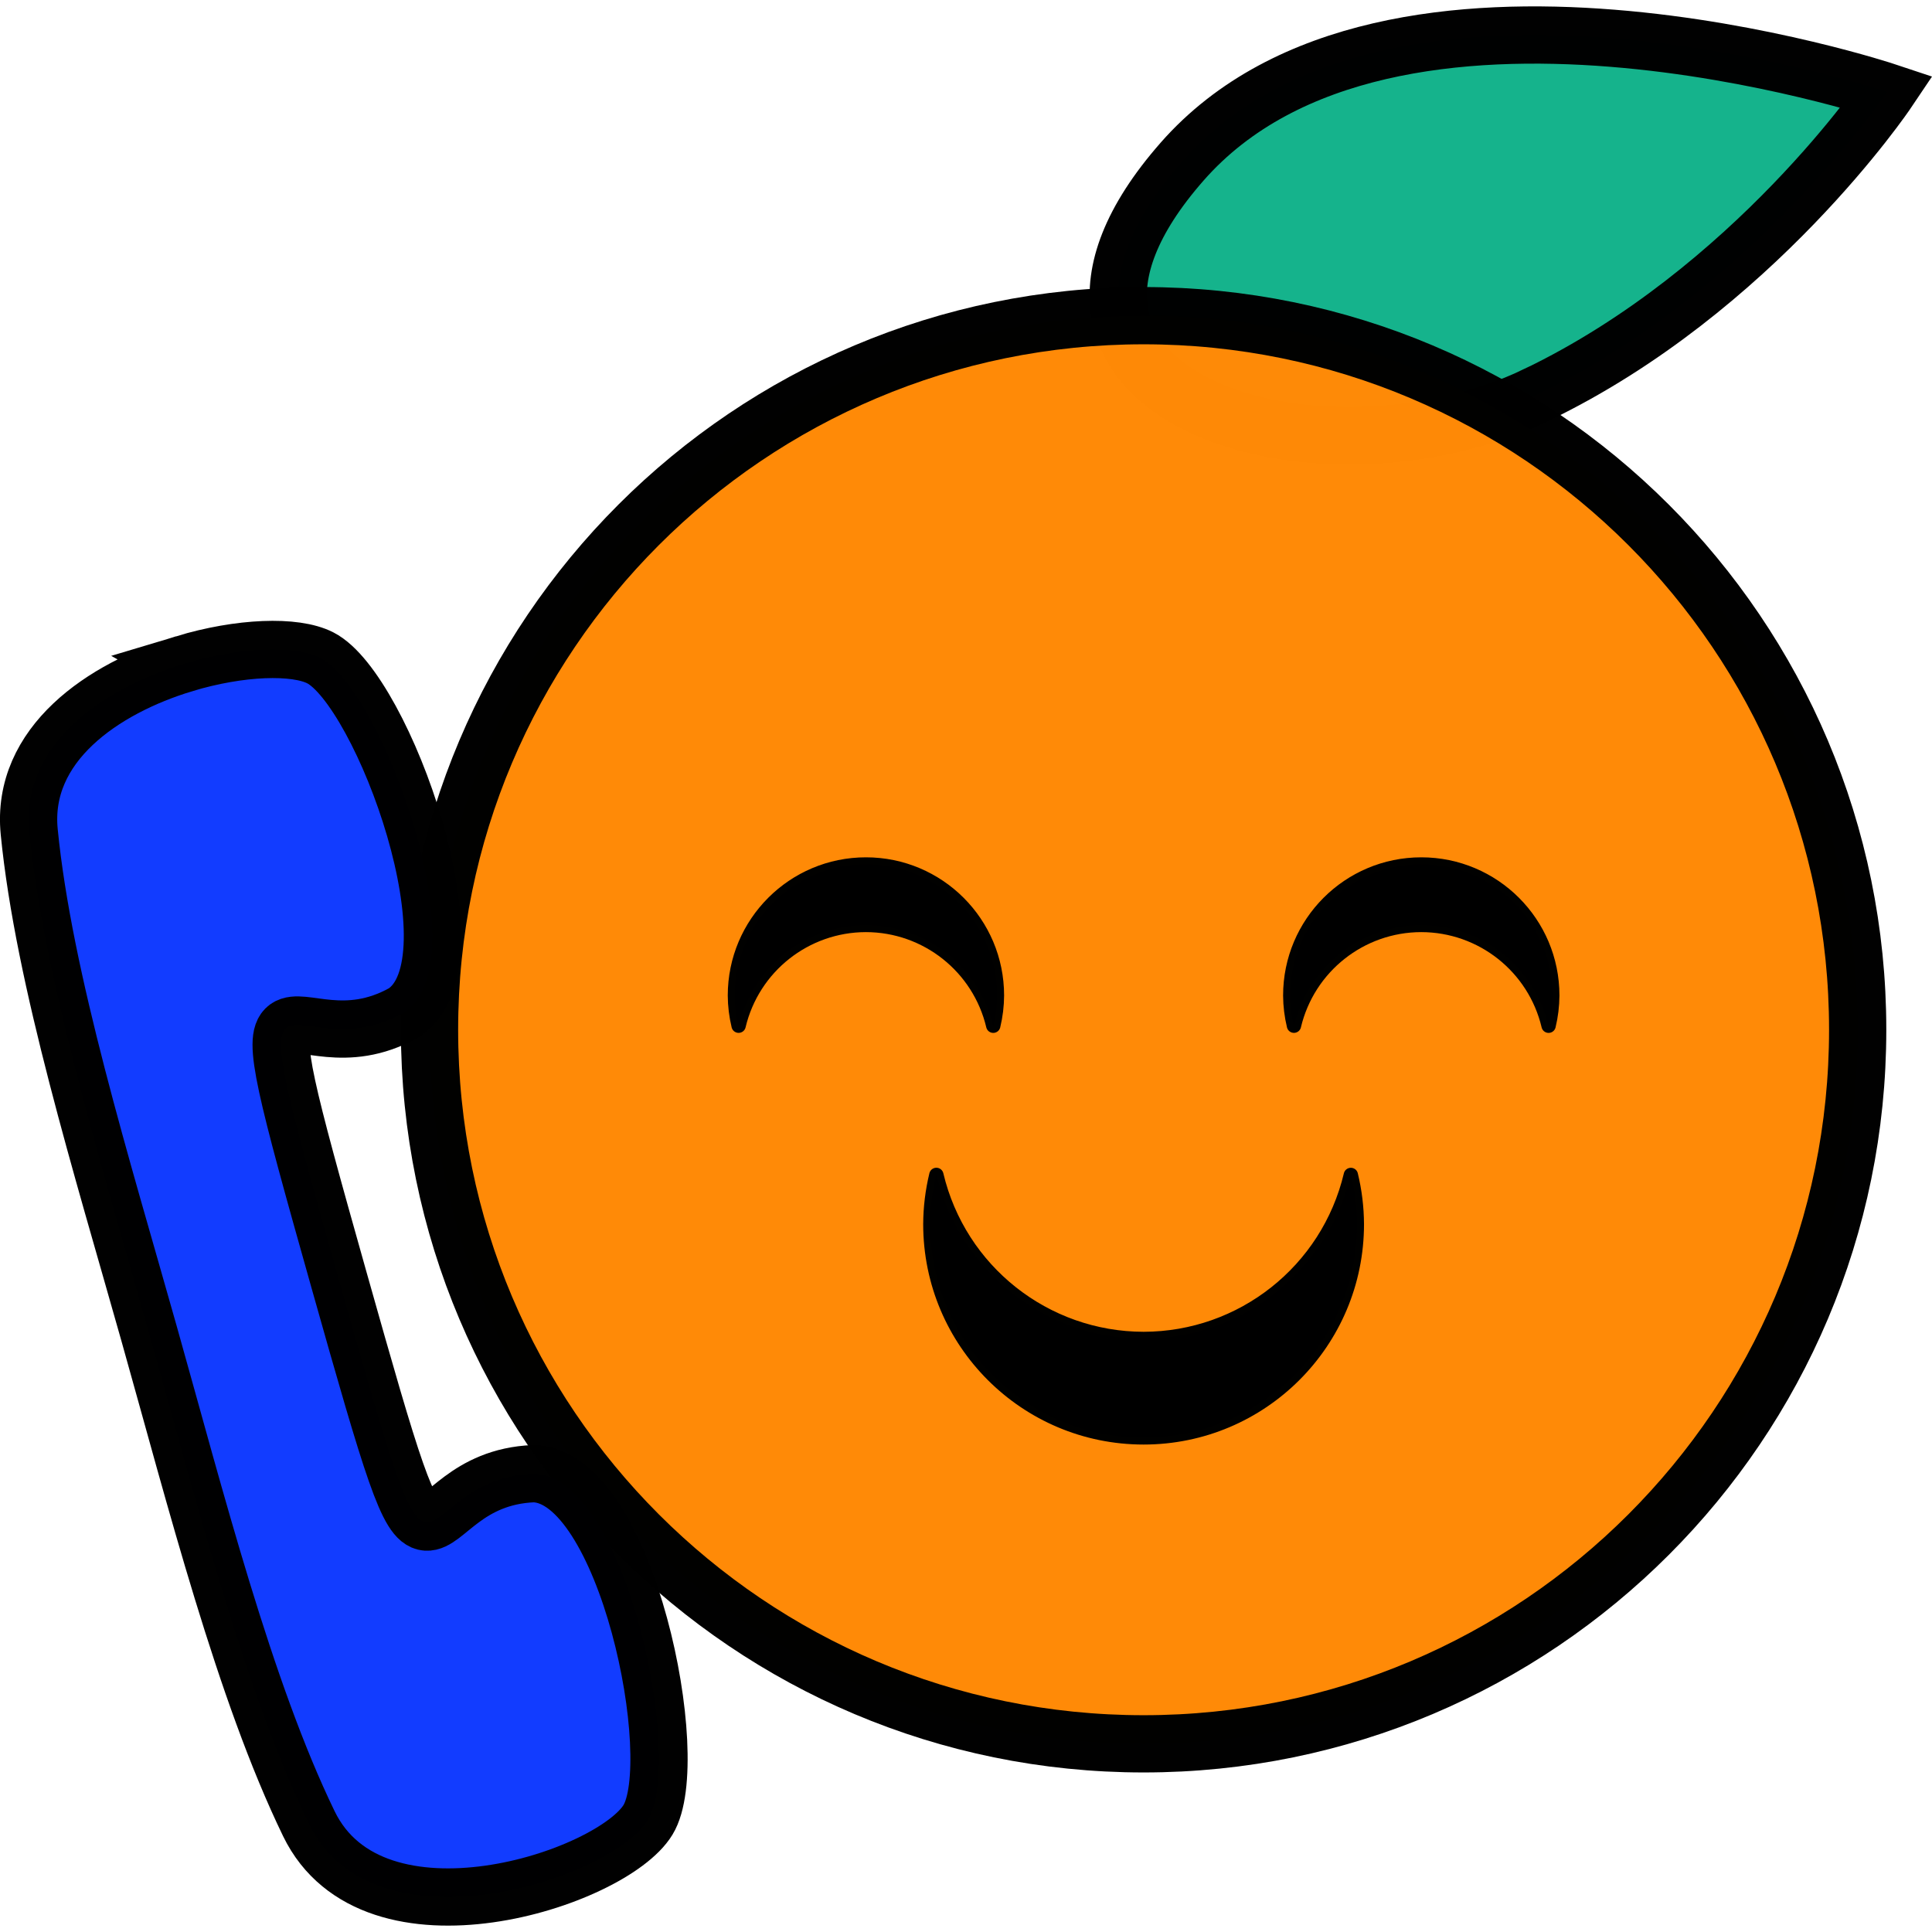
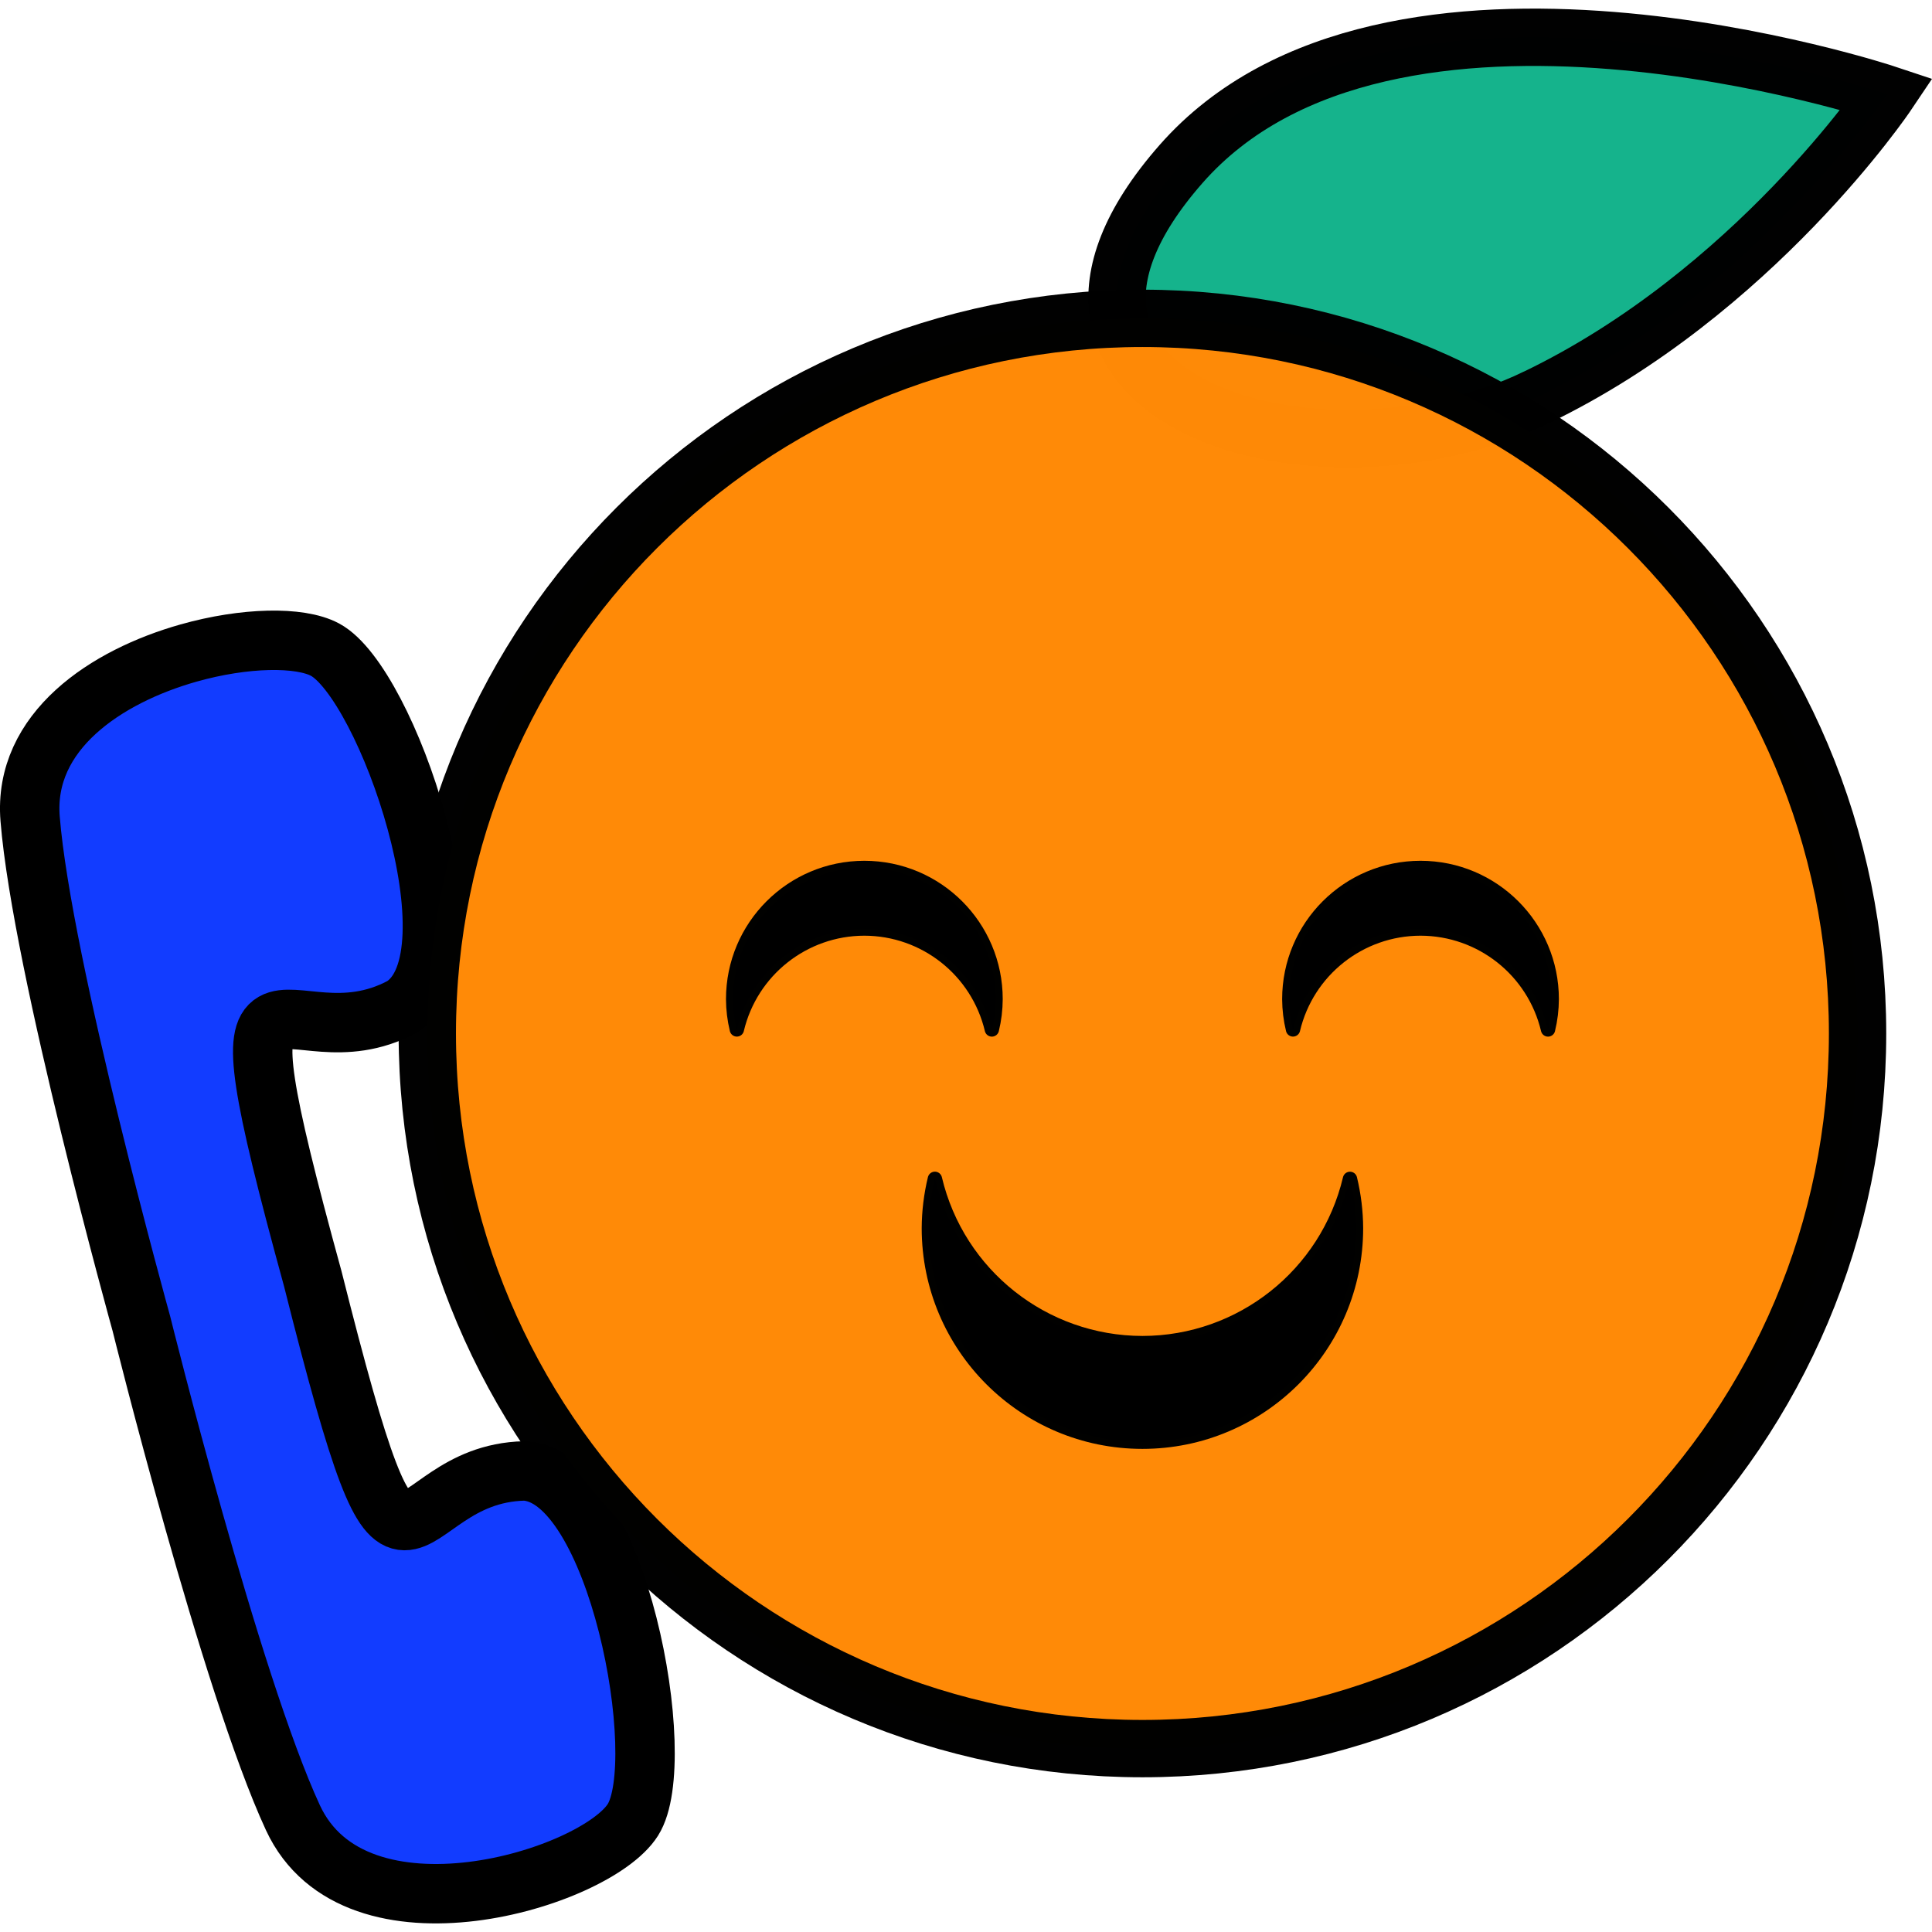
- <svg xmlns="http://www.w3.org/2000/svg" width="134.99mm" height="134.99mm" viewBox="0 0 134.99 134.99" version="1.1" id="svg24804">
+ <svg xmlns="http://www.w3.org/2000/svg" width="134.791mm" height="134.791mm" viewBox="0 0 134.791 134.791" version="1.1" id="svg24804">
  <defs id="defs24798" />
-   <g id="layer1" transform="translate(153.9467,-25.97774)">
-     <g transform="translate(44.10045,-682.6808)" id="g1515">
-       <path id="path1592-7-4-8-7-3" d="m -90.696,736.251 c 15.193,-7.307 24.513,-21.177 24.513,-21.177 0,0 -34.799,-11.607 -49.269,4.876 -14.47,16.484 9.563,23.608 24.755,16.3 z" style="fill:#15b38c;fill-opacity:1;stroke:#000000;stroke-width:4;stroke-linecap:butt;stroke-linejoin:miter;stroke-miterlimit:4;stroke-dasharray:none;stroke-opacity:0.996" />
-       <circle style="opacity:1;fill:#ff8a06;fill-opacity:0.996;stroke:#000000;stroke-width:4;stroke-linecap:round;stroke-linejoin:round;stroke-miterlimit:4;stroke-dasharray:none;stroke-opacity:0.996;paint-order:fill markers stroke" id="path815-3-0-6-4-4-9-7-6" cx="-118.143" cy="780.608" r="49.893" />
-       <path style="opacity:1;fill:#000000;fill-opacity:1;stroke:#000000;stroke-width:1;stroke-linecap:round;stroke-linejoin:round;stroke-miterlimit:4;stroke-dasharray:none;stroke-opacity:0.996;paint-order:fill markers stroke" d="m -137.544,769.06 a 9.154,9.154 0 0 0 -9.154,9.154 9.154,9.154 0 0 0 0.258,2.112 9.154,9.154 0 0 1 8.896,-7.04 9.154,9.154 0 0 1 8.896,7.042 9.154,9.154 0 0 0 0.258,-2.114 9.154,9.154 0 0 0 -9.154,-9.154 z" id="path1611-2-3-6-1-7" />
-       <path style="opacity:1;fill:#000000;fill-opacity:1;stroke:#000000;stroke-width:1;stroke-linecap:round;stroke-linejoin:round;stroke-miterlimit:4;stroke-dasharray:none;stroke-opacity:0.996;paint-order:fill markers stroke" d="m -118.143,809.09 a 14.9,14.9 0 0 0 14.9,-14.9 14.9,14.9 0 0 0 -0.42,-3.438 14.9,14.9 0 0 1 -14.48,11.459 14.9,14.9 0 0 1 -14.48,-11.462 14.9,14.9 0 0 0 -0.42,3.441 14.9,14.9 0 0 0 14.9,14.9 z" id="path1611-6-54-0-6-5-5" />
-       <path style="opacity:1;fill:#000000;fill-opacity:1;stroke:#000000;stroke-width:1;stroke-linecap:round;stroke-linejoin:round;stroke-miterlimit:4;stroke-dasharray:none;stroke-opacity:0.996;paint-order:fill markers stroke" d="m -98.742,769.06 a 9.154,9.154 0 0 0 -9.154,9.154 9.154,9.154 0 0 0 0.258,2.112 9.154,9.154 0 0 1 8.896,-7.04 9.154,9.154 0 0 1 8.896,7.042 9.154,9.154 0 0 0 0.258,-2.114 9.154,9.154 0 0 0 -9.154,-9.154 z" id="path1611-1-7-7-4-9-3" />
-       <path id="path2009-8-8-9-7-5" d="m -185.171,755.033 c -5.683,1.715 -11.435,5.64 -10.835,11.743 1.012,10.279 5.112,23.486 8.371,35.046 3.259,11.56 6.661,24.964 11.168,34.258 4.507,9.294 21.153,3.905 23.695,-0.267 2.542,-4.171 -1.481,-23.989 -7.978,-24.189 -9.399,0.371 -6.083,13.166 -13.614,-13.544 -7.531,-26.71 -3.674,-14.068 4.534,-18.661 5.435,-3.564 -1.486,-22.565 -5.833,-24.794 -1.766,-0.905 -5.621,-0.766 -9.51,0.407 z" style="fill:#123cff;fill-opacity:1;stroke:#000000;stroke-width:4;stroke-linecap:butt;stroke-linejoin:miter;stroke-miterlimit:4;stroke-dasharray:none;stroke-opacity:0.996" />
+   <g id="layer1" transform="translate(153.1882,-25.09091)">
+     <g transform="translate(196.0776,-1006.326)" id="g1023">
+       <path id="path2009-3-7" d="m -336.116,1076.979 c -5.717,1.616 -11.543,5.443 -11.049,11.561 0.832,10.304 7.762,35.218 7.762,35.218 0,0 6.227,25.099 10.574,34.478 4.347,9.38 21.099,4.279 23.717,0.15 2.617,-4.129 -1.061,-24.032 -7.559,-24.346 -9.412,0.206 -7.994,13.507 -14.778,-13.427 -7.349,-26.785 -2.038,-14.508 6.257,-18.96 5.501,-3.471 -1.09,-22.607 -5.401,-24.914 -1.751,-0.937 -5.612,-0.866 -9.524,0.24 z" style="fill:#123cff;fill-opacity:1;stroke:#000000;stroke-width:4.145;stroke-linecap:butt;stroke-linejoin:miter;stroke-miterlimit:4;stroke-dasharray:none;stroke-opacity:1" />
+       <path style="fill:#15b38c;fill-opacity:1;stroke:#000000;stroke-width:4;stroke-linecap:butt;stroke-linejoin:miter;stroke-miterlimit:4;stroke-dasharray:none;stroke-opacity:0.996" d="m -242.114,1059.163 c 15.193,-7.308 24.513,-21.177 24.513,-21.177 0,0 -34.799,-11.607 -49.269,4.877 -14.47,16.484 9.563,23.608 24.755,16.3 z" id="path1592-7-4-8-7-3-3" />
+       <circle r="49.893" cy="1103.52" cx="-269.561" id="path815-3-0-6-4-4-9-7-6-5" style="opacity:1;fill:#ff8a06;fill-opacity:0.996;stroke:#000000;stroke-width:4;stroke-linecap:round;stroke-linejoin:round;stroke-miterlimit:4;stroke-dasharray:none;stroke-opacity:0.996;paint-order:fill markers stroke" />
+       <path id="path1611-2-3-6-1-7-6" d="m -288.962,1091.972 a 9.154,9.154 0 0 0 -9.154,9.154 9.154,9.154 0 0 0 0.258,2.112 9.154,9.154 0 0 1 8.896,-7.04 9.154,9.154 0 0 1 8.896,7.042 9.154,9.154 0 0 0 0.258,-2.114 9.154,9.154 0 0 0 -9.154,-9.154 z" style="opacity:1;fill:#000000;fill-opacity:1;stroke:#000000;stroke-width:1;stroke-linecap:round;stroke-linejoin:round;stroke-miterlimit:4;stroke-dasharray:none;stroke-opacity:0.996;paint-order:fill markers stroke" />
+       <path id="path1611-6-54-0-6-5-5-2" d="m -269.561,1132.002 a 14.9,14.9 0 0 0 14.9,-14.9 14.9,14.9 0 0 0 -0.42,-3.438 14.9,14.9 0 0 1 -14.48,11.459 14.9,14.9 0 0 1 -14.48,-11.462 14.9,14.9 0 0 0 -0.42,3.441 14.9,14.9 0 0 0 14.9,14.9 z" style="opacity:1;fill:#000000;fill-opacity:1;stroke:#000000;stroke-width:1;stroke-linecap:round;stroke-linejoin:round;stroke-miterlimit:4;stroke-dasharray:none;stroke-opacity:0.996;paint-order:fill markers stroke" />
+       <path id="path1611-1-7-7-4-9-3-9" d="m -250.16,1091.972 a 9.154,9.154 0 0 0 -9.154,9.154 9.154,9.154 0 0 0 0.258,2.112 9.154,9.154 0 0 1 8.896,-7.04 9.154,9.154 0 0 1 8.896,7.042 9.154,9.154 0 0 0 0.258,-2.114 9.154,9.154 0 0 0 -9.154,-9.154 z" style="opacity:1;fill:#000000;fill-opacity:1;stroke:#000000;stroke-width:1;stroke-linecap:round;stroke-linejoin:round;stroke-miterlimit:4;stroke-dasharray:none;stroke-opacity:0.996;paint-order:fill markers stroke" />
    </g>
  </g>
</svg>
